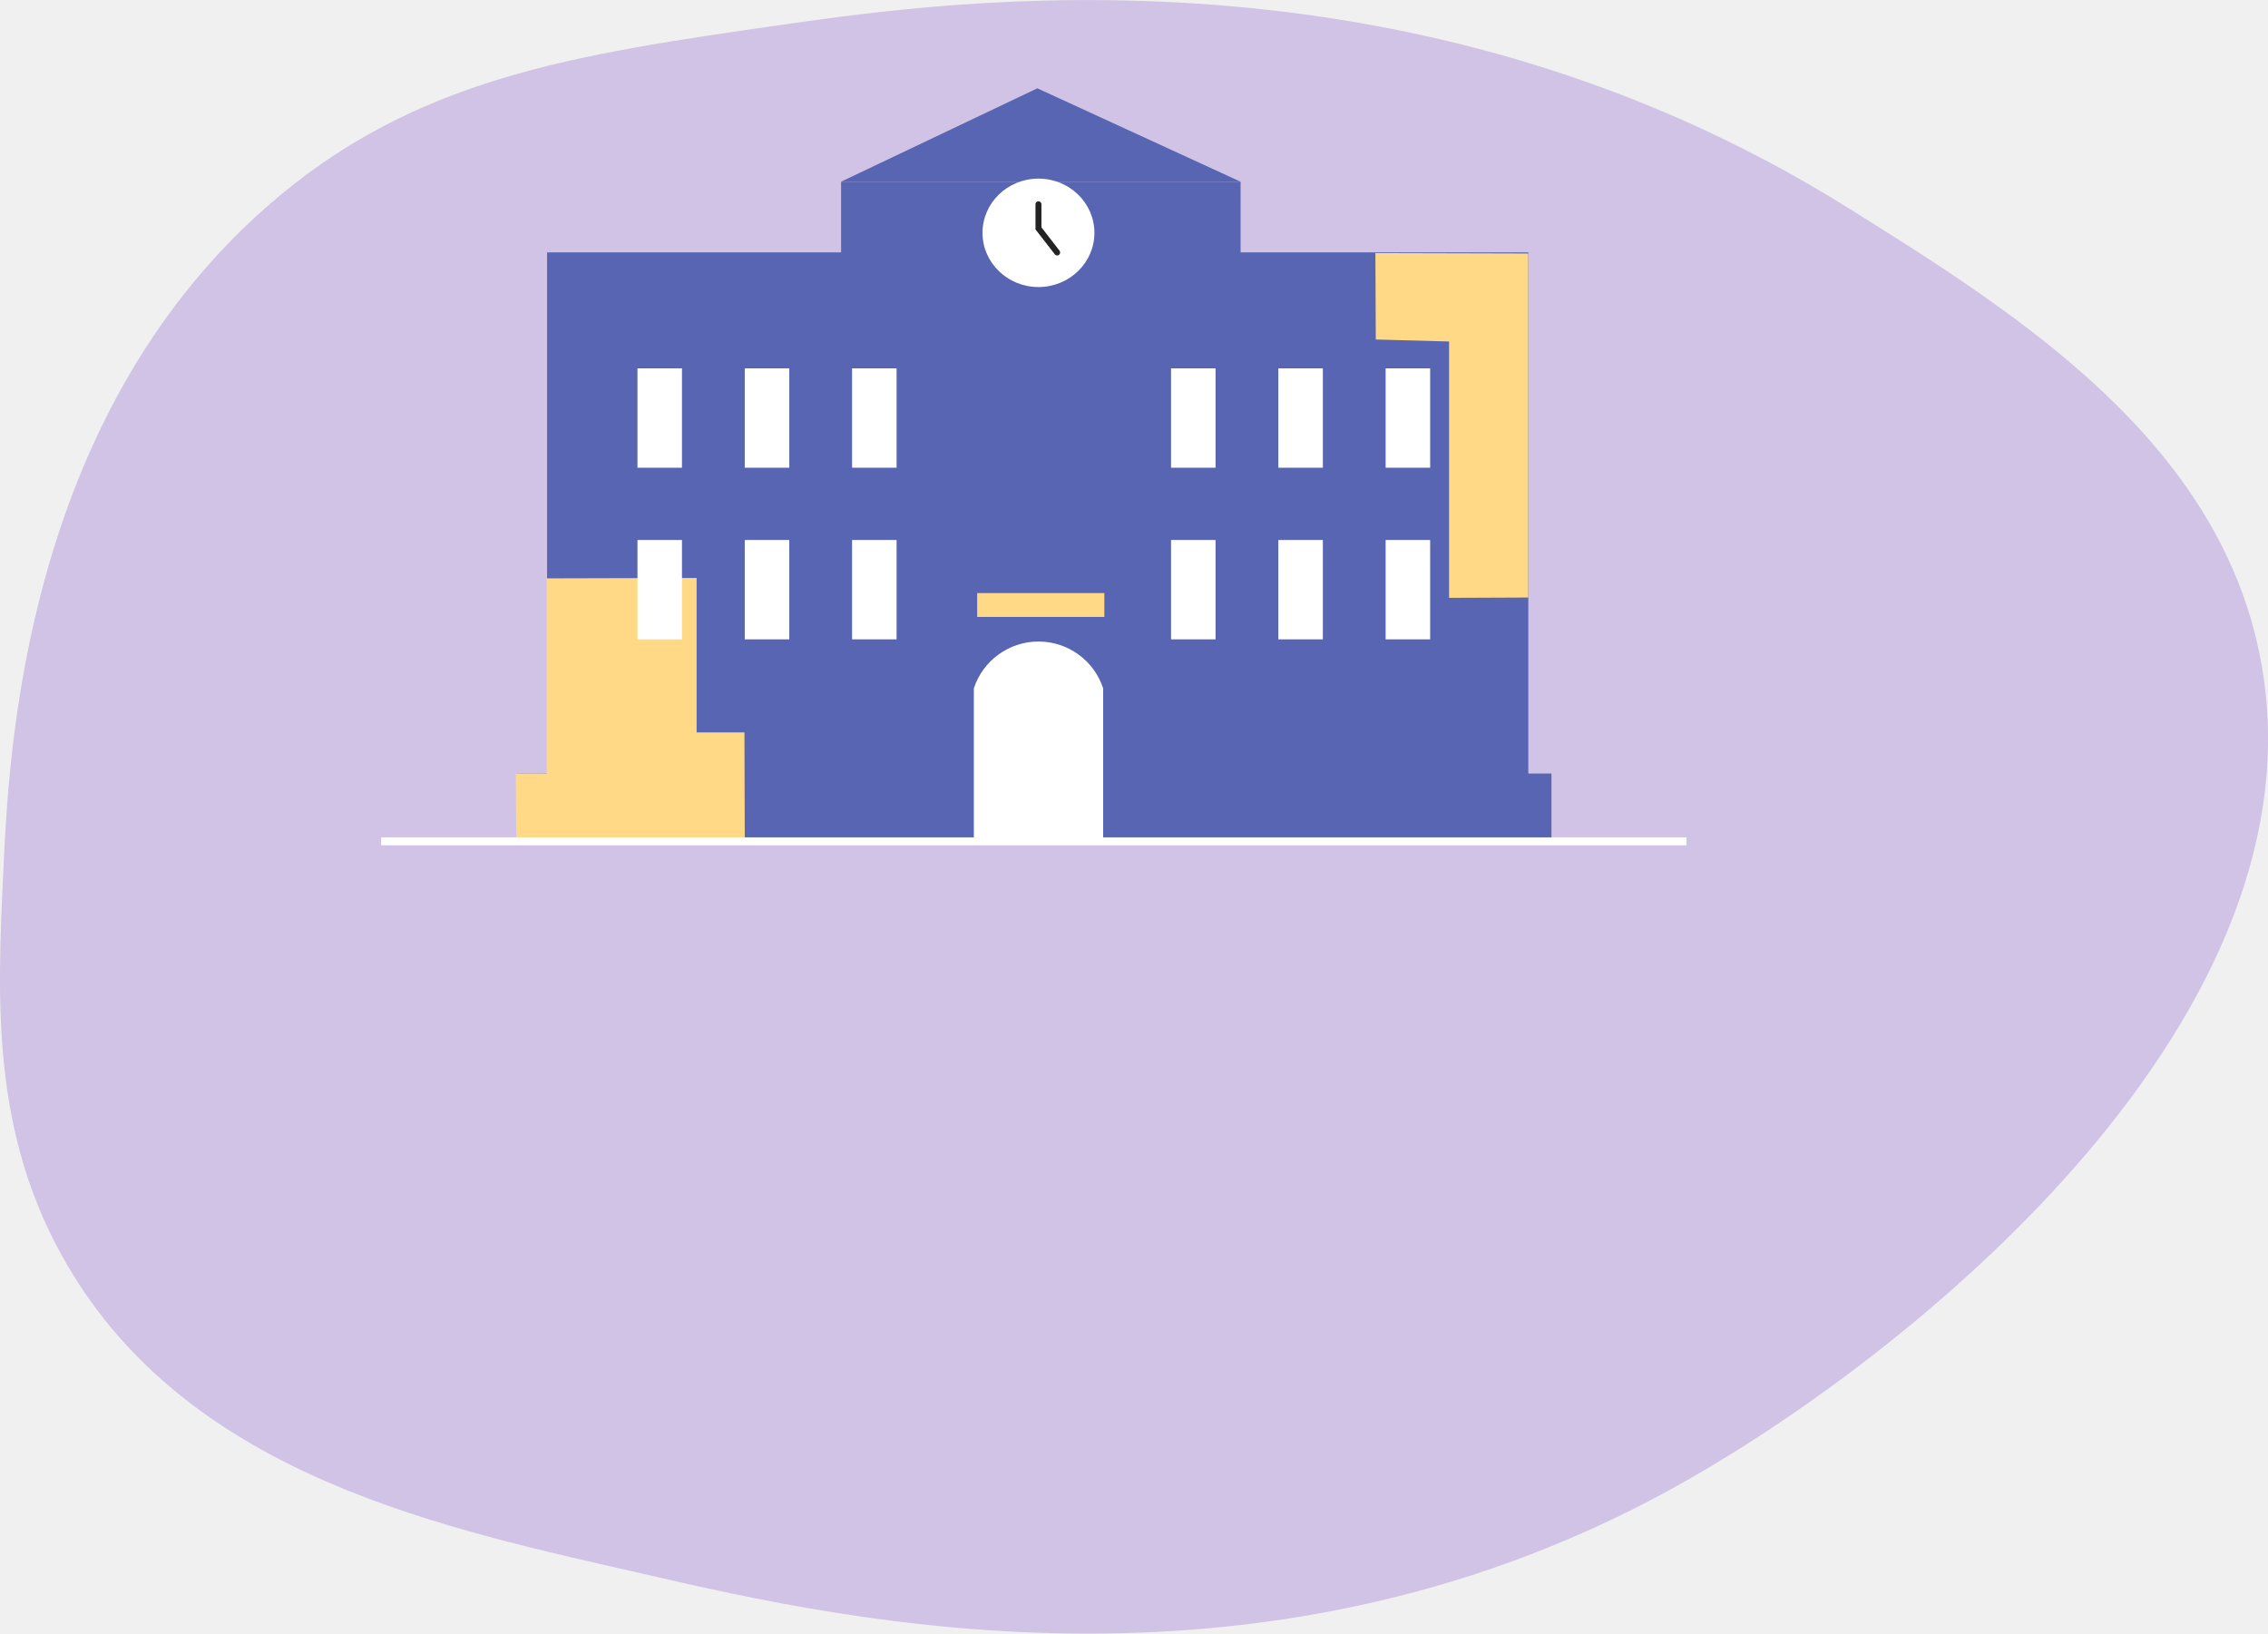
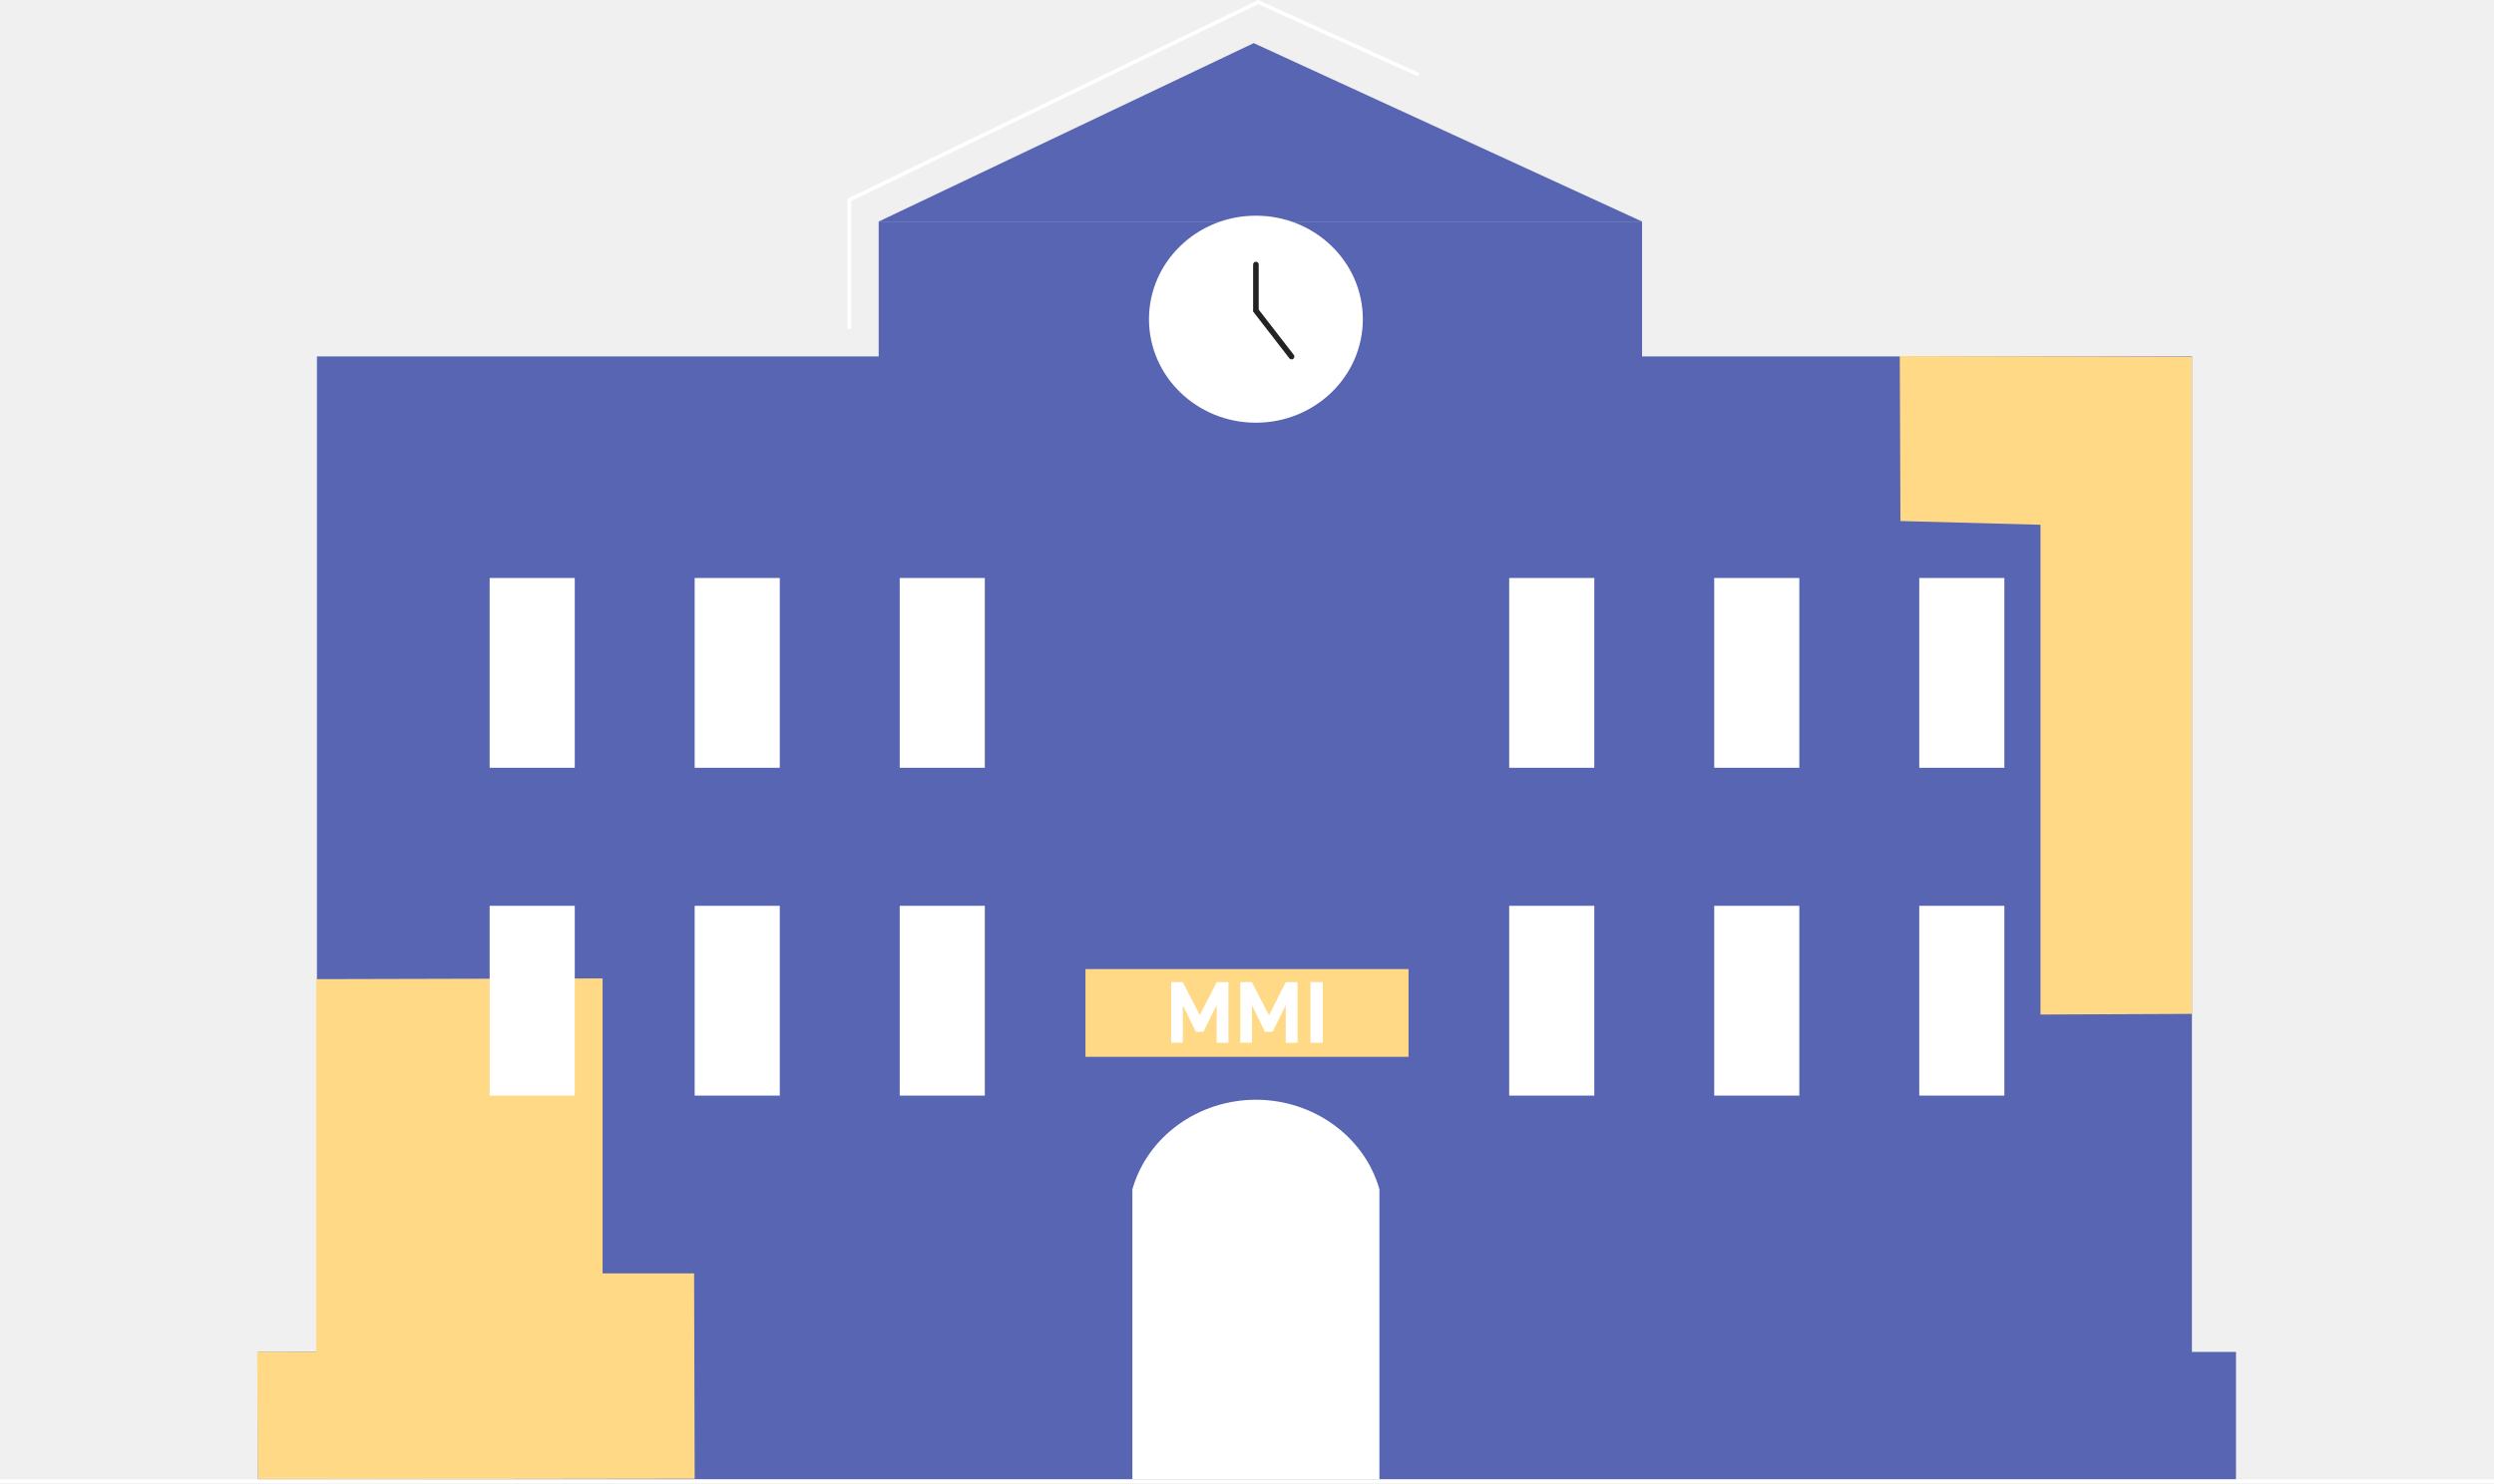
- <svg xmlns="http://www.w3.org/2000/svg" viewBox="0 0 285.34 205.51">
+ <svg xmlns="http://www.w3.org/2000/svg" viewBox="0 0 1335.56 794.51">
  <defs>
-     <style>.cls-1{fill:#d0c3e5;}.cls-2{fill:#5765b2;}.cls-3{fill:#ffd985;}.cls-4{fill:#fff;}.cls-5,.cls-6{fill:none;stroke-miterlimit:10;}.cls-5{stroke:#232323;stroke-linecap:round;stroke-width:0.75px;}.cls-6{stroke:#fff;}</style>
+     <style>.cls-1{fill:#5765b2;}.cls-2{fill:#ffd985;}.cls-3{fill:#fff;}.cls-4,.cls-5{fill:none;stroke-miterlimit:10;}.cls-4{stroke:#232323;stroke-linecap:round;stroke-width:3px;}.cls-5{stroke:#fff;stroke-width:2px;}</style>
  </defs>
  <g id="Calque_2" data-name="Calque 2">
-     <g id="socle">
-       <path class="cls-1" d="M8.44,159.11c-9.58-16.42-8.8-33.1-8-50,.68-14.48,2.64-56.22,33-83,18.5-16.32,38.62-19.21,65-23,21-3,79-11.35,134,23,21.15,13.22,46.83,29.26,52,57,8.29,44.47-42.35,86.05-72,103-52.51,30-106.06,17.73-131,12C56.18,192.32,24.08,185.94,8.44,159.11Z" />
+     <g id="Calque_2-2" data-name="Calque 2">
+       <rect class="cls-1" x="169.73" y="190.93" width="1004.06" height="600.71" />
+       <rect class="cls-1" x="138.16" y="724.17" width="1059.24" height="68.26" />
+       <rect class="cls-1" x="470.55" y="118.67" width="408.8" height="114.01" />
+       <polygon class="cls-1" points="470.55 118.67 671.37 23.1 879.35 118.67 470.55 118.67" />
+       <polygon class="cls-2" points="1017.35 190.72 1173.7 191.1 1173.7 543.1 1092.7 543.46 1092.7 281.1 1017.7 279.1 1017.35 190.72" />
+       <polygon class="cls-2" points="138.16 792.43 137.7 724.1 169.34 724.17 169.34 524.49 322.7 524.1 322.7 682.1 371.7 682.1 372.01 792.1 138.16 792.43" />
+       <ellipse class="cls-3" cx="672.55" cy="170.98" rx="57.26" ry="55.45" />
+       <rect class="cls-3" x="262.22" y="309.61" width="45.57" height="101.66" />
+       <rect class="cls-3" x="372.01" y="309.61" width="45.57" height="101.66" />
+       <rect class="cls-3" x="481.81" y="309.61" width="45.57" height="101.66" />
+       <rect class="cls-3" x="262.22" y="485.21" width="45.57" height="101.66" />
+       <rect class="cls-3" x="372.01" y="485.21" width="45.57" height="101.66" />
+       <rect class="cls-3" x="481.81" y="485.21" width="45.57" height="101.66" />
+       <rect class="cls-3" x="808.19" y="309.61" width="45.57" height="101.66" />
+       <rect class="cls-3" x="917.98" y="309.61" width="45.57" height="101.66" />
+       <rect class="cls-3" x="1027.78" y="309.61" width="45.57" height="101.66" />
+       <rect class="cls-3" x="808.19" y="485.21" width="45.57" height="101.66" />
+       <rect class="cls-3" x="917.98" y="485.21" width="45.57" height="101.66" />
+       <rect class="cls-3" x="1027.78" y="485.21" width="45.57" height="101.66" />
+       <path class="cls-3" d="M738.7,792.41H606.4V637.09c8-28.23,35.25-48,66.15-48s58.15,19.77,66.15,48Z" />
+       <polyline class="cls-4" points="672.55 141.71 672.55 166.36 691.64 191" />
+       <line class="cls-5" y1="793.51" x2="1335.56" y2="793.51" />
+       <rect class="cls-2" x="581.28" y="519.1" width="173" height="47" />
+       <path class="cls-3" d="M642.51,543.79l9.06-17.73h6.27v32.53h-6.32V538.41l-7.07,14.34h-4l-7-14.2v20h-6.27V526.06h6.18Z" />
+       <path class="cls-3" d="M679.57,543.79l9-17.73h6.27v32.53h-6.31V538.41l-7.08,14.34h-4l-7-14.2v20h-6.28V526.06h6.18Z" />
+       <path class="cls-3" d="M708.37,558.59h-6.6V526.06h6.6Z" />
    </g>
-     <g id="MMI">
-       <rect class="cls-2" x="68.83" y="31.75" width="123.45" height="73.86" />
-       <rect class="cls-2" x="64.95" y="97.31" width="130.24" height="8.39" />
-       <rect class="cls-2" x="105.82" y="22.86" width="50.26" height="14.02" />
-       <polygon class="cls-2" points="105.81 22.86 130.51 11.11 156.08 22.86 105.81 22.86" />
-       <polygon class="cls-3" points="173.04 31.84 192.27 31.89 192.27 75.17 182.31 75.21 182.31 42.96 173.09 42.71 173.04 31.84" />
-       <polygon class="cls-3" points="64.95 105.7 64.89 97.3 68.78 97.31 68.78 72.76 87.64 72.71 87.64 92.14 93.66 92.14 93.7 105.66 64.95 105.7" />
-       <ellipse class="cls-4" cx="130.65" cy="29.29" rx="7.04" ry="6.82" />
-       <rect class="cls-4" x="80.2" y="46.34" width="5.6" height="12.5" />
-       <rect class="cls-4" x="93.7" y="46.34" width="5.6" height="12.5" />
-       <rect class="cls-4" x="107.2" y="46.34" width="5.6" height="12.5" />
-       <rect class="cls-4" x="80.2" y="67.93" width="5.6" height="12.5" />
-       <rect class="cls-4" x="93.7" y="67.93" width="5.6" height="12.5" />
-       <rect class="cls-4" x="107.2" y="67.93" width="5.6" height="12.5" />
-       <rect class="cls-4" x="147.33" y="46.34" width="5.6" height="12.5" />
-       <rect class="cls-4" x="160.83" y="46.34" width="5.6" height="12.5" />
-       <rect class="cls-4" x="174.33" y="46.34" width="5.6" height="12.5" />
-       <rect class="cls-4" x="147.33" y="67.93" width="5.6" height="12.5" />
-       <rect class="cls-4" x="160.83" y="67.93" width="5.6" height="12.5" />
-       <rect class="cls-4" x="174.33" y="67.93" width="5.6" height="12.5" />
-       <path class="cls-4" d="M138.79,105.7H122.52V86.6a8.56,8.56,0,0,1,16.27,0Z" />
-       <polyline class="cls-5" points="130.65 25.7 130.65 28.73 133 31.76" />
-       <line class="cls-6" x1="47.96" y1="105.84" x2="212.17" y2="105.84" />
-       <rect class="cls-3" x="122.94" y="74.61" width="16" height="3" />
+     <g id="Calque_3" data-name="Calque 3">
+       <polyline class="cls-5" points="454.79 176.1 454.79 107.1 673.79 1.1 759.79 40.1" />
    </g>
  </g>
</svg>
